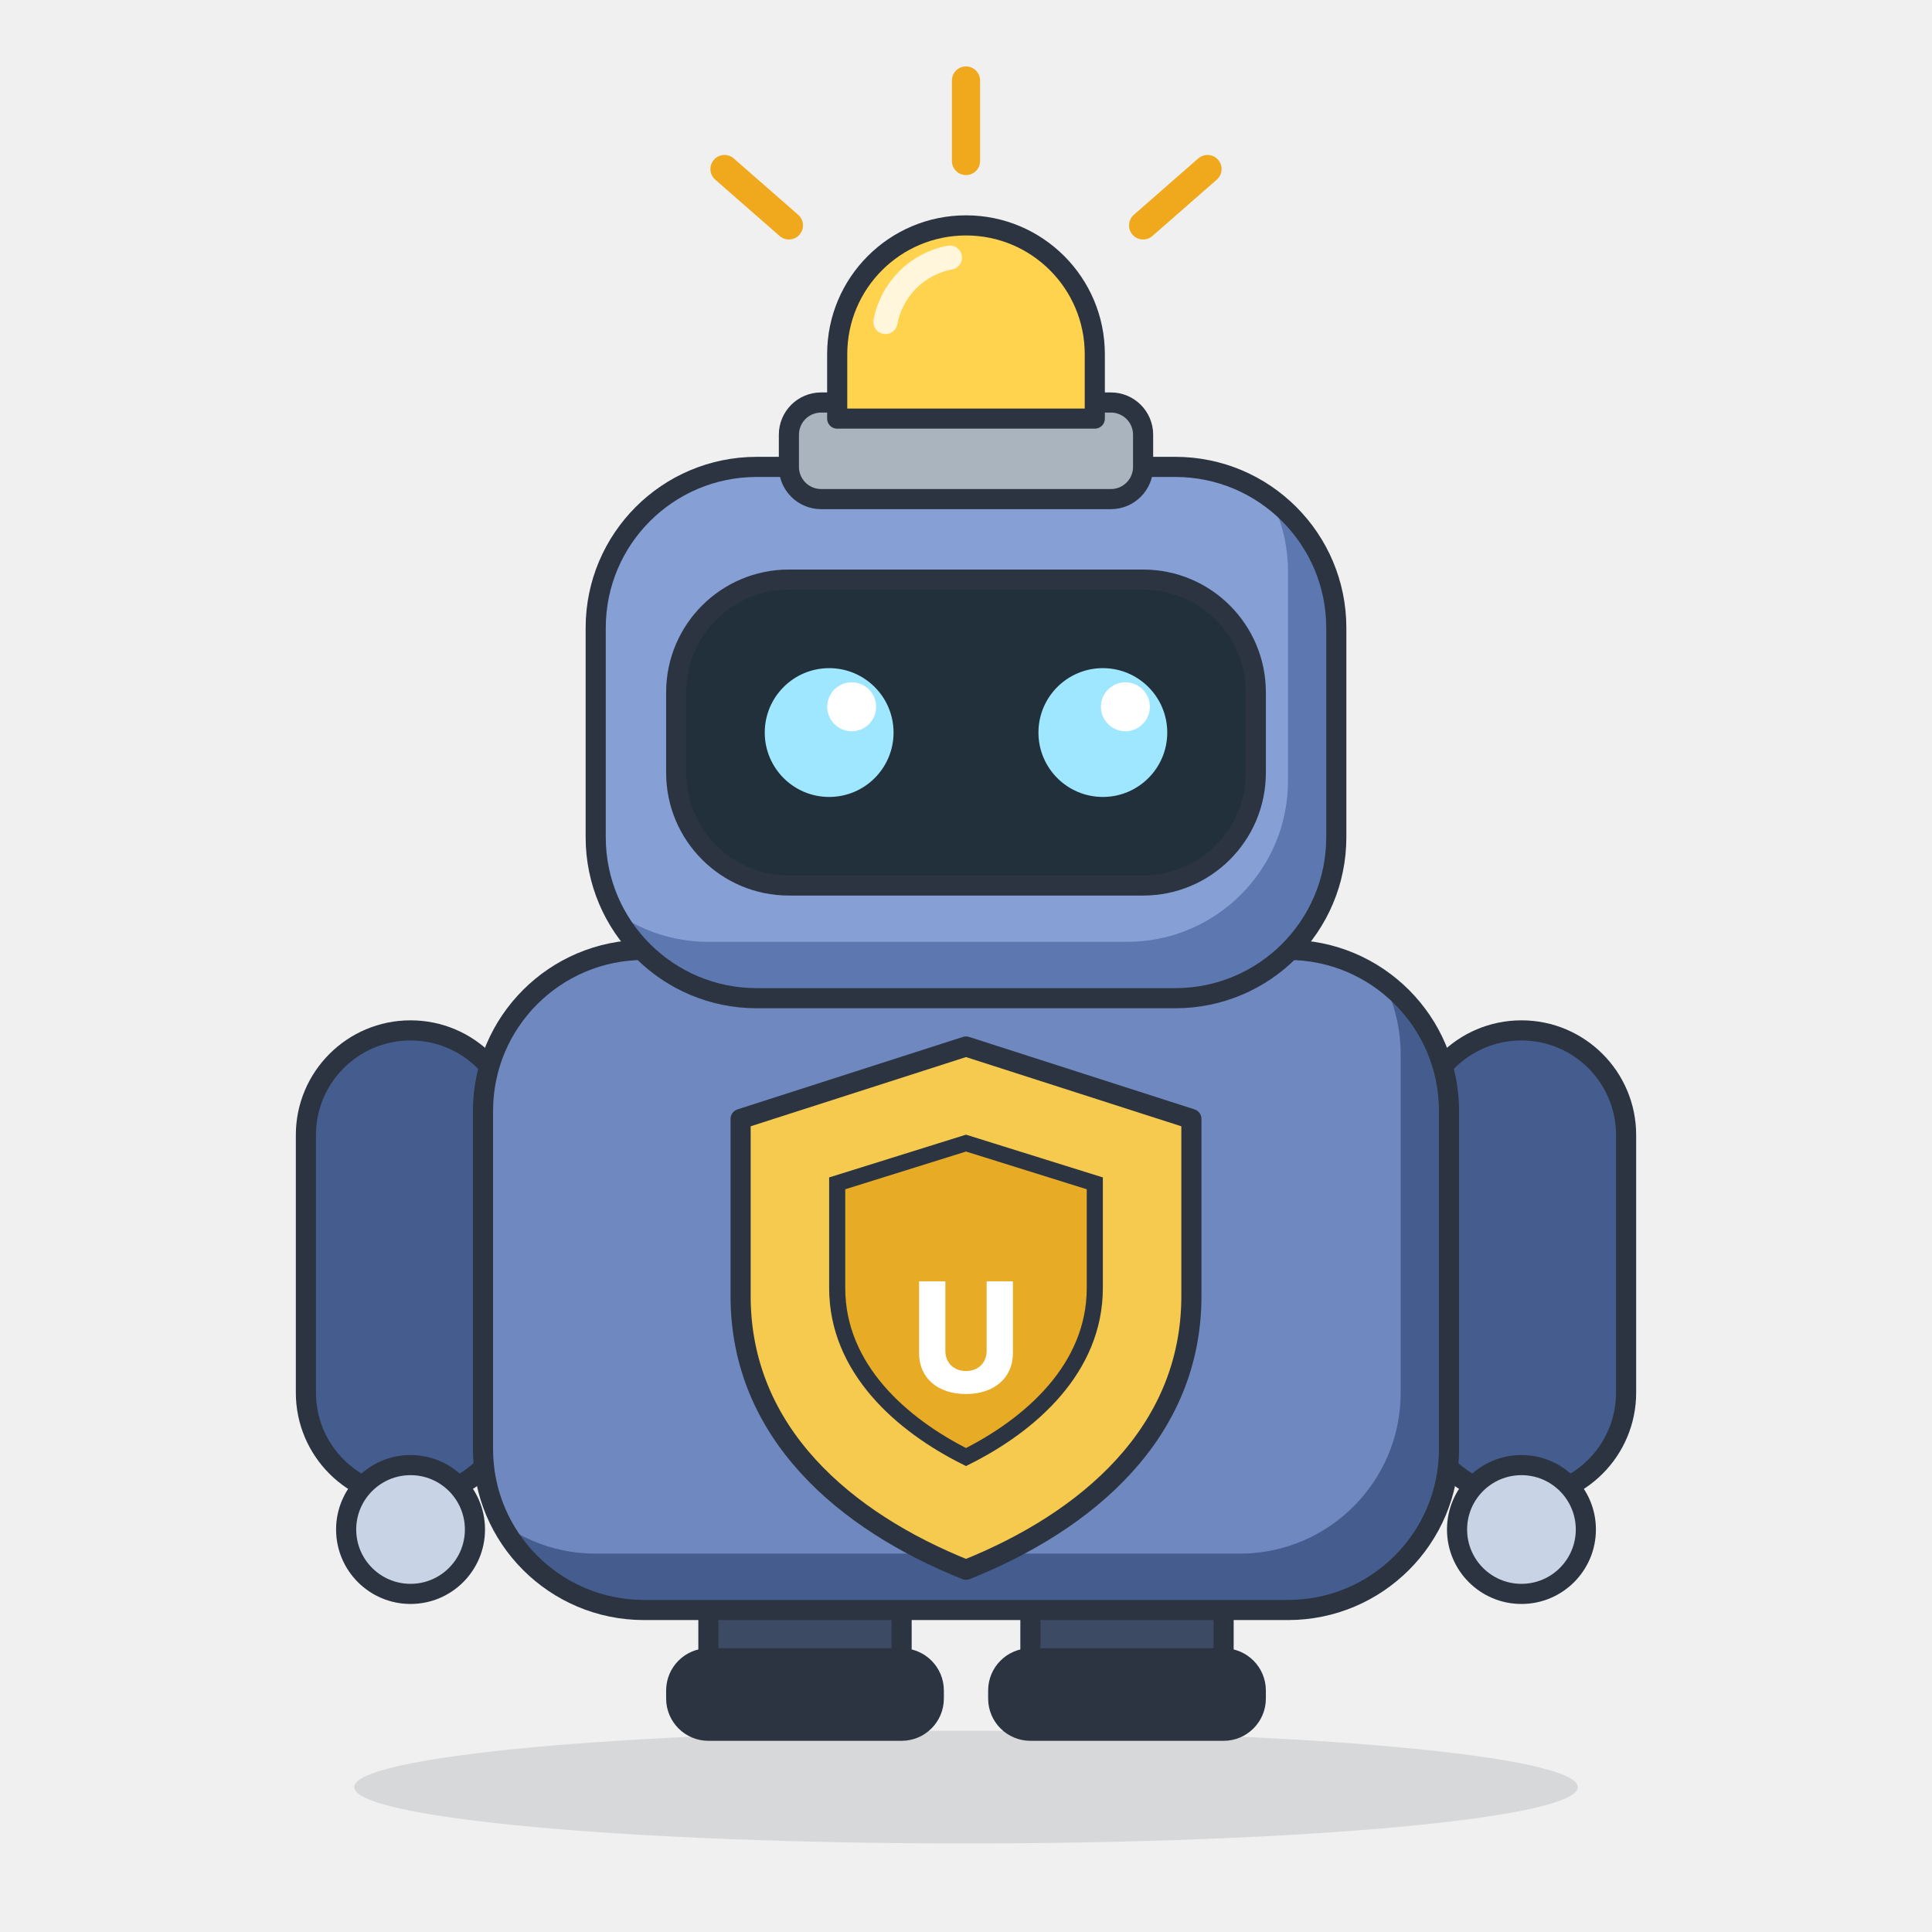
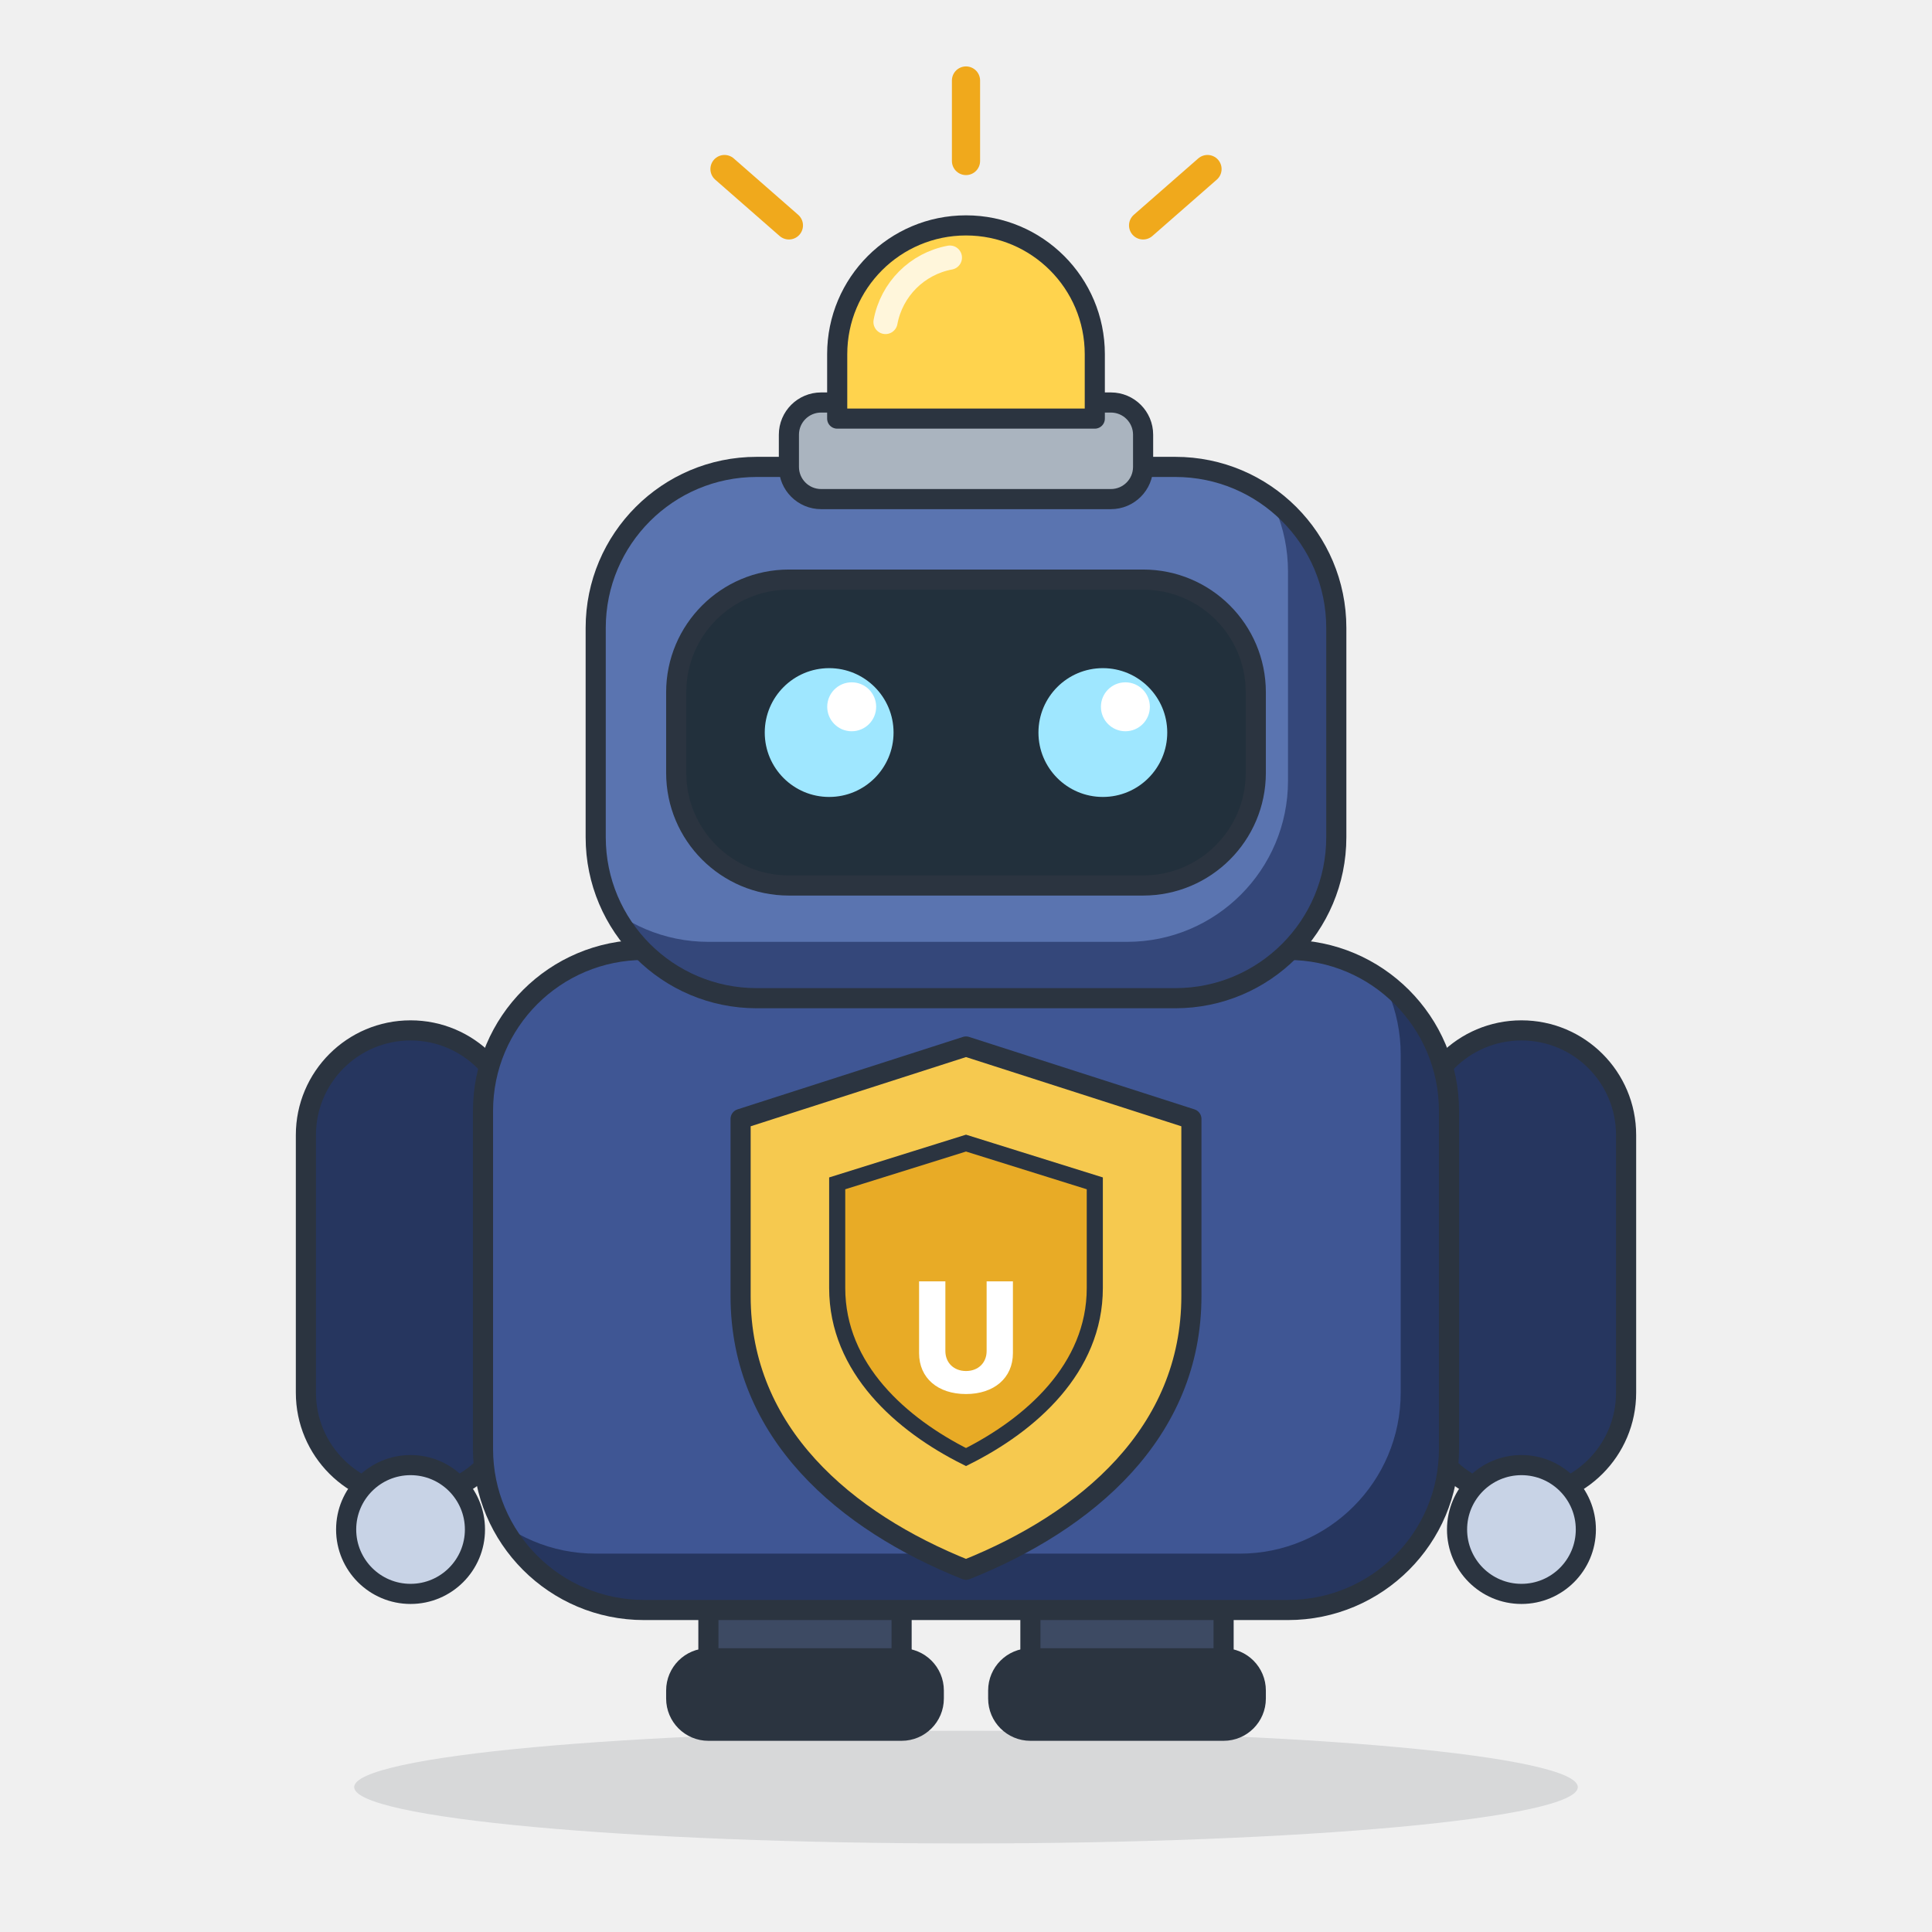
<svg xmlns="http://www.w3.org/2000/svg" viewBox="0 0 240 240" width="240" height="240">
  <g id="ugo">
    <ellipse cx="120" cy="222" rx="76" ry="7" fill="#2b3440" opacity=".13" />
    <rect x="88" y="192" width="24" height="22" rx="5" fill="#3d4a63" stroke="#2b3440" stroke-width="2.5" stroke-linejoin="round" stroke-linecap="round" />
    <rect x="128" y="192" width="24" height="22" rx="5" fill="#3d4a63" stroke="#2b3440" stroke-width="2.5" stroke-linejoin="round" stroke-linecap="round" />
    <rect x="84" y="206" width="32" height="9" rx="4" fill="#2b3440" stroke="#2b3440" stroke-width="2.5" stroke-linejoin="round" stroke-linecap="round" />
    <rect x="124" y="206" width="32" height="9" rx="4" fill="#2b3440" stroke="#2b3440" stroke-width="2.5" stroke-linejoin="round" stroke-linecap="round" />
-     <rect x="38" y="128" width="26" height="58" rx="13" fill="#455c8f" stroke="#2b3440" stroke-width="2.5" stroke-linejoin="round" stroke-linecap="round" />
-     <rect x="176" y="128" width="26" height="58" rx="13" fill="#455c8f" stroke="#2b3440" stroke-width="2.5" stroke-linejoin="round" stroke-linecap="round" />
+     <rect x="38" y="128" width="26" height="58" rx="13" fill="#26365f" stroke="#2b3440" stroke-width="2.5" stroke-linejoin="round" stroke-linecap="round" />
+     <rect x="176" y="128" width="26" height="58" rx="13" fill="#26365f" stroke="#2b3440" stroke-width="2.5" stroke-linejoin="round" stroke-linecap="round" />
    <circle cx="51" cy="190" r="8" fill="#c8d3e6" stroke="#2b3440" stroke-width="2.5" stroke-linejoin="round" stroke-linecap="round" />
    <circle cx="189" cy="190" r="8" fill="#c8d3e6" stroke="#2b3440" stroke-width="2.5" stroke-linejoin="round" stroke-linecap="round" />
    <clipPath id="c1">
      <rect x="60" y="118" width="120" height="82" rx="20" />
    </clipPath>
-     <rect x="60" y="118" width="120" height="82" rx="20" fill="#455c8f" />
+     <rect x="60" y="118" width="120" height="82" rx="20" fill="#26365f" />
    <g clip-path="url(#c1)">
      <g transform="translate(-6 -7)">
-         <rect x="60" y="118" width="120" height="82" rx="20" fill="#6f88c0" />
+         <rect x="60" y="118" width="120" height="82" rx="20" fill="#3f5694" />
      </g>
    </g>
    <rect x="60" y="118" width="120" height="82" rx="20" fill="none" stroke="#2b3440" stroke-width="2.5" stroke-linejoin="round" />
    <path d="M120 130 l28 9 v22 c0 17-13 28-28 34 c-15-6-28-17-28-34 v-22z" fill="#f6c94f" stroke="#2b3440" stroke-width="2.5" stroke-linejoin="round" stroke-linecap="round" />
    <path d="M120 142 l16 5 v13 c0 10-8 17-16 21 c-8-4-16-11-16-21 v-13z" fill="#e8ab26" stroke="#2b3440" stroke-width="2" />
    <text x="120" y="173" text-anchor="middle" font-family="Inter,Arial,sans-serif" font-weight="800" font-size="19" fill="#fff">U</text>
    <clipPath id="c2">
      <rect x="74" y="58" width="92" height="66" rx="20" />
    </clipPath>
-     <rect x="74" y="58" width="92" height="66" rx="20" fill="#5d77b0" />
+     <rect x="74" y="58" width="92" height="66" rx="20" fill="#34477a" />
    <g clip-path="url(#c2)">
      <g transform="translate(-6 -7)">
-         <rect x="74" y="58" width="92" height="66" rx="20" fill="#86a0d6" />
+         <rect x="74" y="58" width="92" height="66" rx="20" fill="#5a74b0" />
      </g>
    </g>
    <rect x="74" y="58" width="92" height="66" rx="20" fill="none" stroke="#2b3440" stroke-width="2.5" stroke-linejoin="round" />
    <rect x="84" y="72" width="72" height="38" rx="14" fill="#22303C" stroke="#2b3440" stroke-width="2.5" />
    <circle cx="103.0" cy="91.0" r="8" fill="#9fe7ff" />
    <circle cx="105.8" cy="87.8" r="3.04" fill="#fff" />
    <circle cx="137.0" cy="91.0" r="8" fill="#9fe7ff" />
    <circle cx="139.8" cy="87.8" r="3.04" fill="#fff" />
    <rect x="98" y="50" width="44" height="12" rx="4" fill="#aab4bf" stroke="#2b3440" stroke-width="2.5" stroke-linejoin="round" stroke-linecap="round" />
    <path d="M104 52 v-8 a16 16 0 0 1 32 0 v8z" fill="#ffd34d" stroke="#2b3440" stroke-width="2.5" stroke-linejoin="round" stroke-linecap="round" />
    <path d="M110 40 a10 10 0 0 1 8 -8" stroke="#fff" stroke-width="3" fill="none" stroke-linecap="round" opacity=".8" />
    <line x1="120" y1="20" x2="120" y2="10" stroke="#f0a91c" stroke-width="3.5" stroke-linecap="round" />
    <line x1="98" y1="28" x2="90" y2="21" stroke="#f0a91c" stroke-width="3.5" stroke-linecap="round" />
    <line x1="142" y1="28" x2="150" y2="21" stroke="#f0a91c" stroke-width="3.5" stroke-linecap="round" />
  </g>
</svg>
